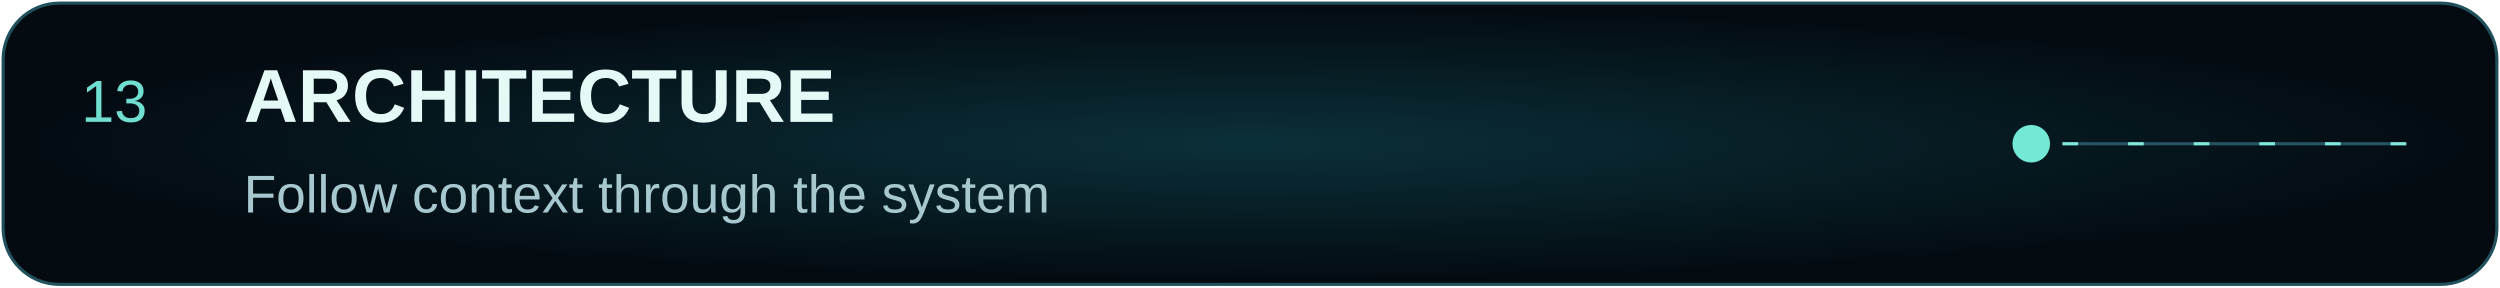
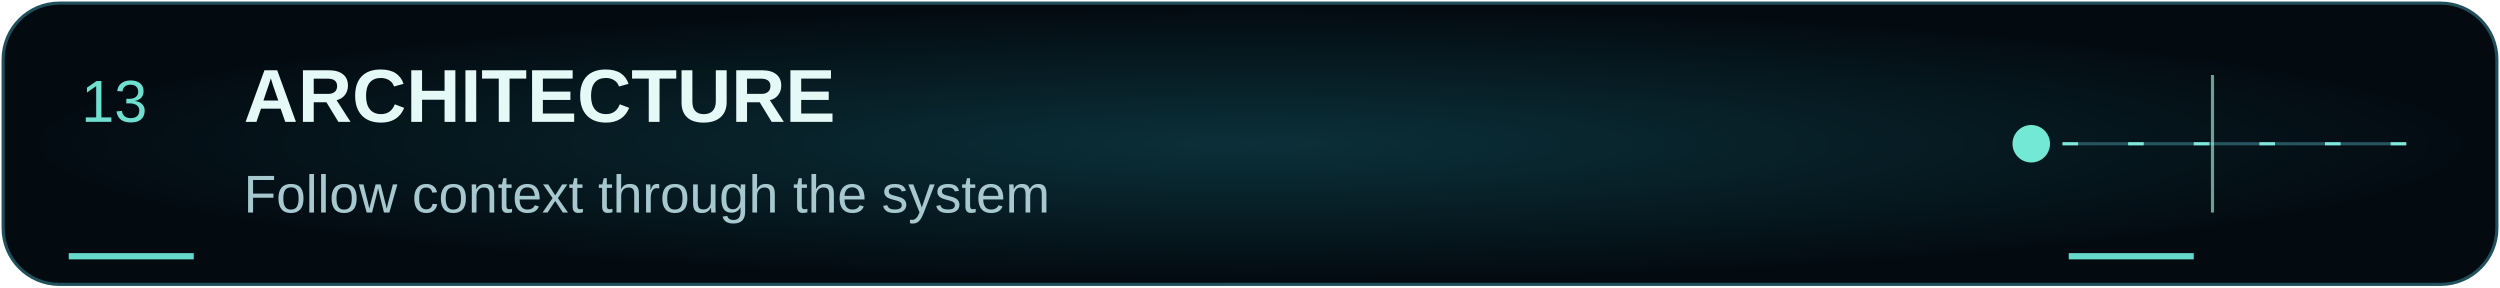
<svg xmlns="http://www.w3.org/2000/svg" width="800" height="92" viewBox="0 0 800 92" role="img" aria-labelledby="title desc">
  <defs>
    <radialGradient id="bg">
      <stop stop-color="#0b3039" />
      <stop offset="1" stop-color="#030a10" />
    </radialGradient>
    <linearGradient id="mint">
      <stop stop-color="#b5fff0" />
      <stop offset="1" stop-color="#27cede" />
    </linearGradient>
  </defs>
-   <style>text{font-family:Arial,sans-serif}.signal{stroke-dasharray:5 16;animation:flow 8s linear infinite}.pulse{animation:pulse 5s ease-in-out infinite}.orbit{transform-origin:600px 168px;animation:orbit 32s linear infinite}@keyframes flow{to{stroke-dashoffset:-168}}@keyframes pulse{50%{opacity:.4}}@keyframes orbit{to{transform:rotate(360deg)}}@media(prefers-reduced-motion:reduce){*{animation:none!important}}</style>
+   <style>text{font-family:Arial,sans-serif}.signal{stroke-dasharray:5 16;animation:flow 8s linear infinite}.pulse{animation:pulse 5s ease-in-out infinite}.orbit{transform-origin:600px 168px;animation:orbit 32s linear infinite}@keyframes flow{to{stroke-dashoffset:-168}}@keyframes pulse{50%{opacity:.4}}@keyframes orbit{to{transform:rotate(360deg)}}@media(prefers-reduced-motion:reduce){*{animation:none!important}}
+ .reveal{animation:reveal 10s ease-in-out infinite}.subtitle{animation:subtitle 10s ease-in-out infinite}.sweep{animation:sweep 10s linear infinite}.dial{transform-origin:600px 168px;animation:counter 24s linear infinite}.trace{stroke-dasharray:40 600;animation:trace 7s linear infinite}.lower{animation:lower 10s ease-in-out infinite}.progress{transform-origin:32px 300px;animation:progress 10s linear infinite}.chapter{animation:chapter 12s ease-in-out infinite}.focus{animation:focus 12s ease-in-out infinite}.beam{animation:beam 7s ease-in-out infinite}
+ @keyframes reveal{0%{opacity:.4;transform:translateX(-14px)}8%,92%{opacity:1;transform:translateX(0)}100%{opacity:.4;transform:translateX(-14px)}}
+ @keyframes subtitle{0%,6%{opacity:.35;transform:translateY(7px)}16%,92%{opacity:1;transform:translateY(0)}100%{opacity:.35;transform:translateY(7px)}}
+ @keyframes sweep{0%{transform:translateX(-800px);opacity:0}15%{opacity:.12}60%{opacity:.12}80%,100%{transform:translateX(800px);opacity:0}}
+ @keyframes counter{to{transform:rotate(-360deg)}}@keyframes trace{to{stroke-dashoffset:-640}}
+ @keyframes lower{0%,10%{transform:translateX(-12px);opacity:.3}20%,90%{transform:translateX(0);opacity:1}100%{transform:translateX(-12px);opacity:.3}}
+ @keyframes progress{0%{transform:scaleX(.02)}95%,100%{transform:scaleX(1)}}
+ @keyframes chapter{0%,22%{opacity:1}27%,95%{opacity:.18}100%{opacity:1}}
+ @keyframes focus{0%,22%{stroke:#a3ffea;fill:#12414a}27%,95%{stroke:#24515d;fill:#08212a}100%{stroke:#a3ffea;fill:#12414a}}
+ @keyframes beam{0%{transform:translateX(-110px);opacity:0}15%,70%{opacity:.8}100%{transform:translateX(110px);opacity:0}}
+ @media(prefers-reduced-motion:reduce){*{animation:none!important}.sweep{display:none}}
+ </style>
  <rect x="1" y="1" width="798" height="90" rx="18" fill="url(#bg)" stroke="#20505b" />
  <text x="26" y="39" font-size="19" fill="#70dfd0">13</text>
-   <text x="78" y="39" font-size="24" fill="#e5faf7" font-weight="700">ARCHITECTURE</text>
-   <text x="78" y="68" font-size="17" fill="#a6c8ce">Follow context through the system</text>
+   <text class="reveal" x="78" y="39" font-size="24" fill="#e5faf7" font-weight="700">ARCHITECTURE</text>
+   <text class="subtitle" x="78" y="68" font-size="17" fill="#a6c8ce">Follow context through the system</text>
  <path d="M660 46H770" stroke="#265561" />
  <path class="signal" d="M660 46H770" stroke="#81e9da" />
  <circle class="pulse" cx="650" cy="46" r="6" fill="#73e8d5" />
+   <path class="trace" d="M22 82H778" stroke="#65daca" stroke-width="2" />
+   <path class="beam" d="M708 24v44" stroke="#b2ffec" opacity=".6" />
</svg>
